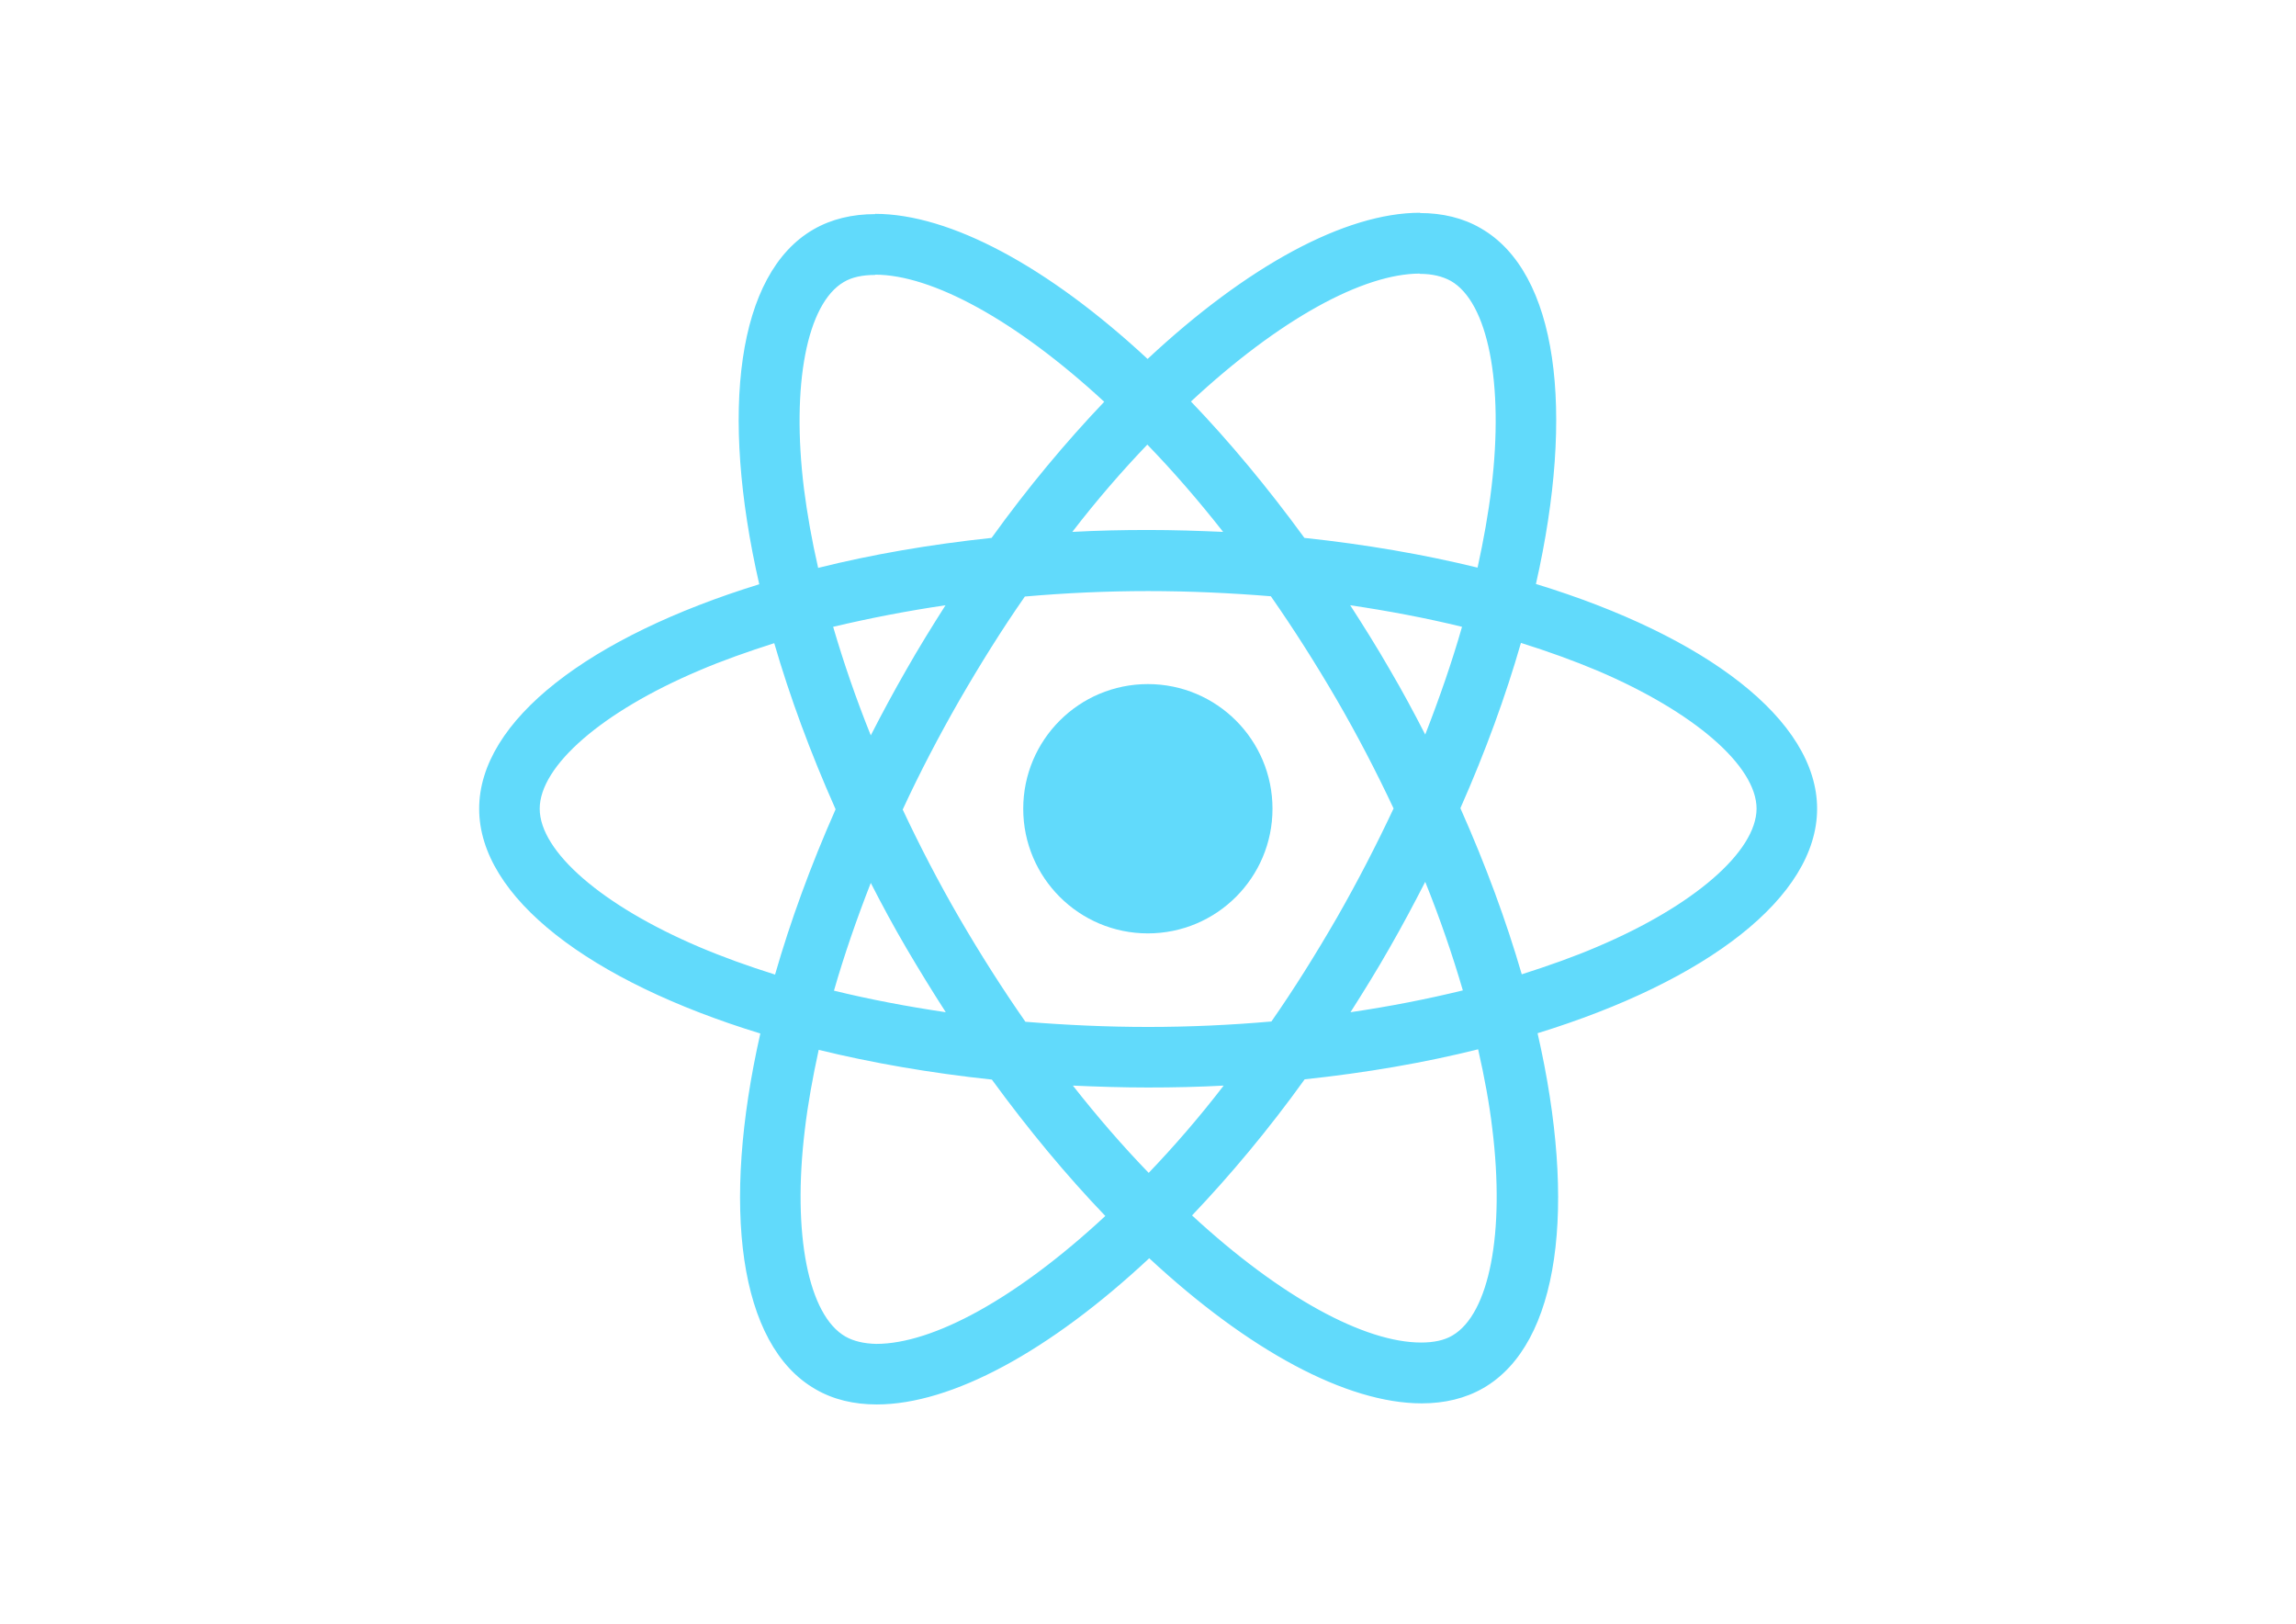
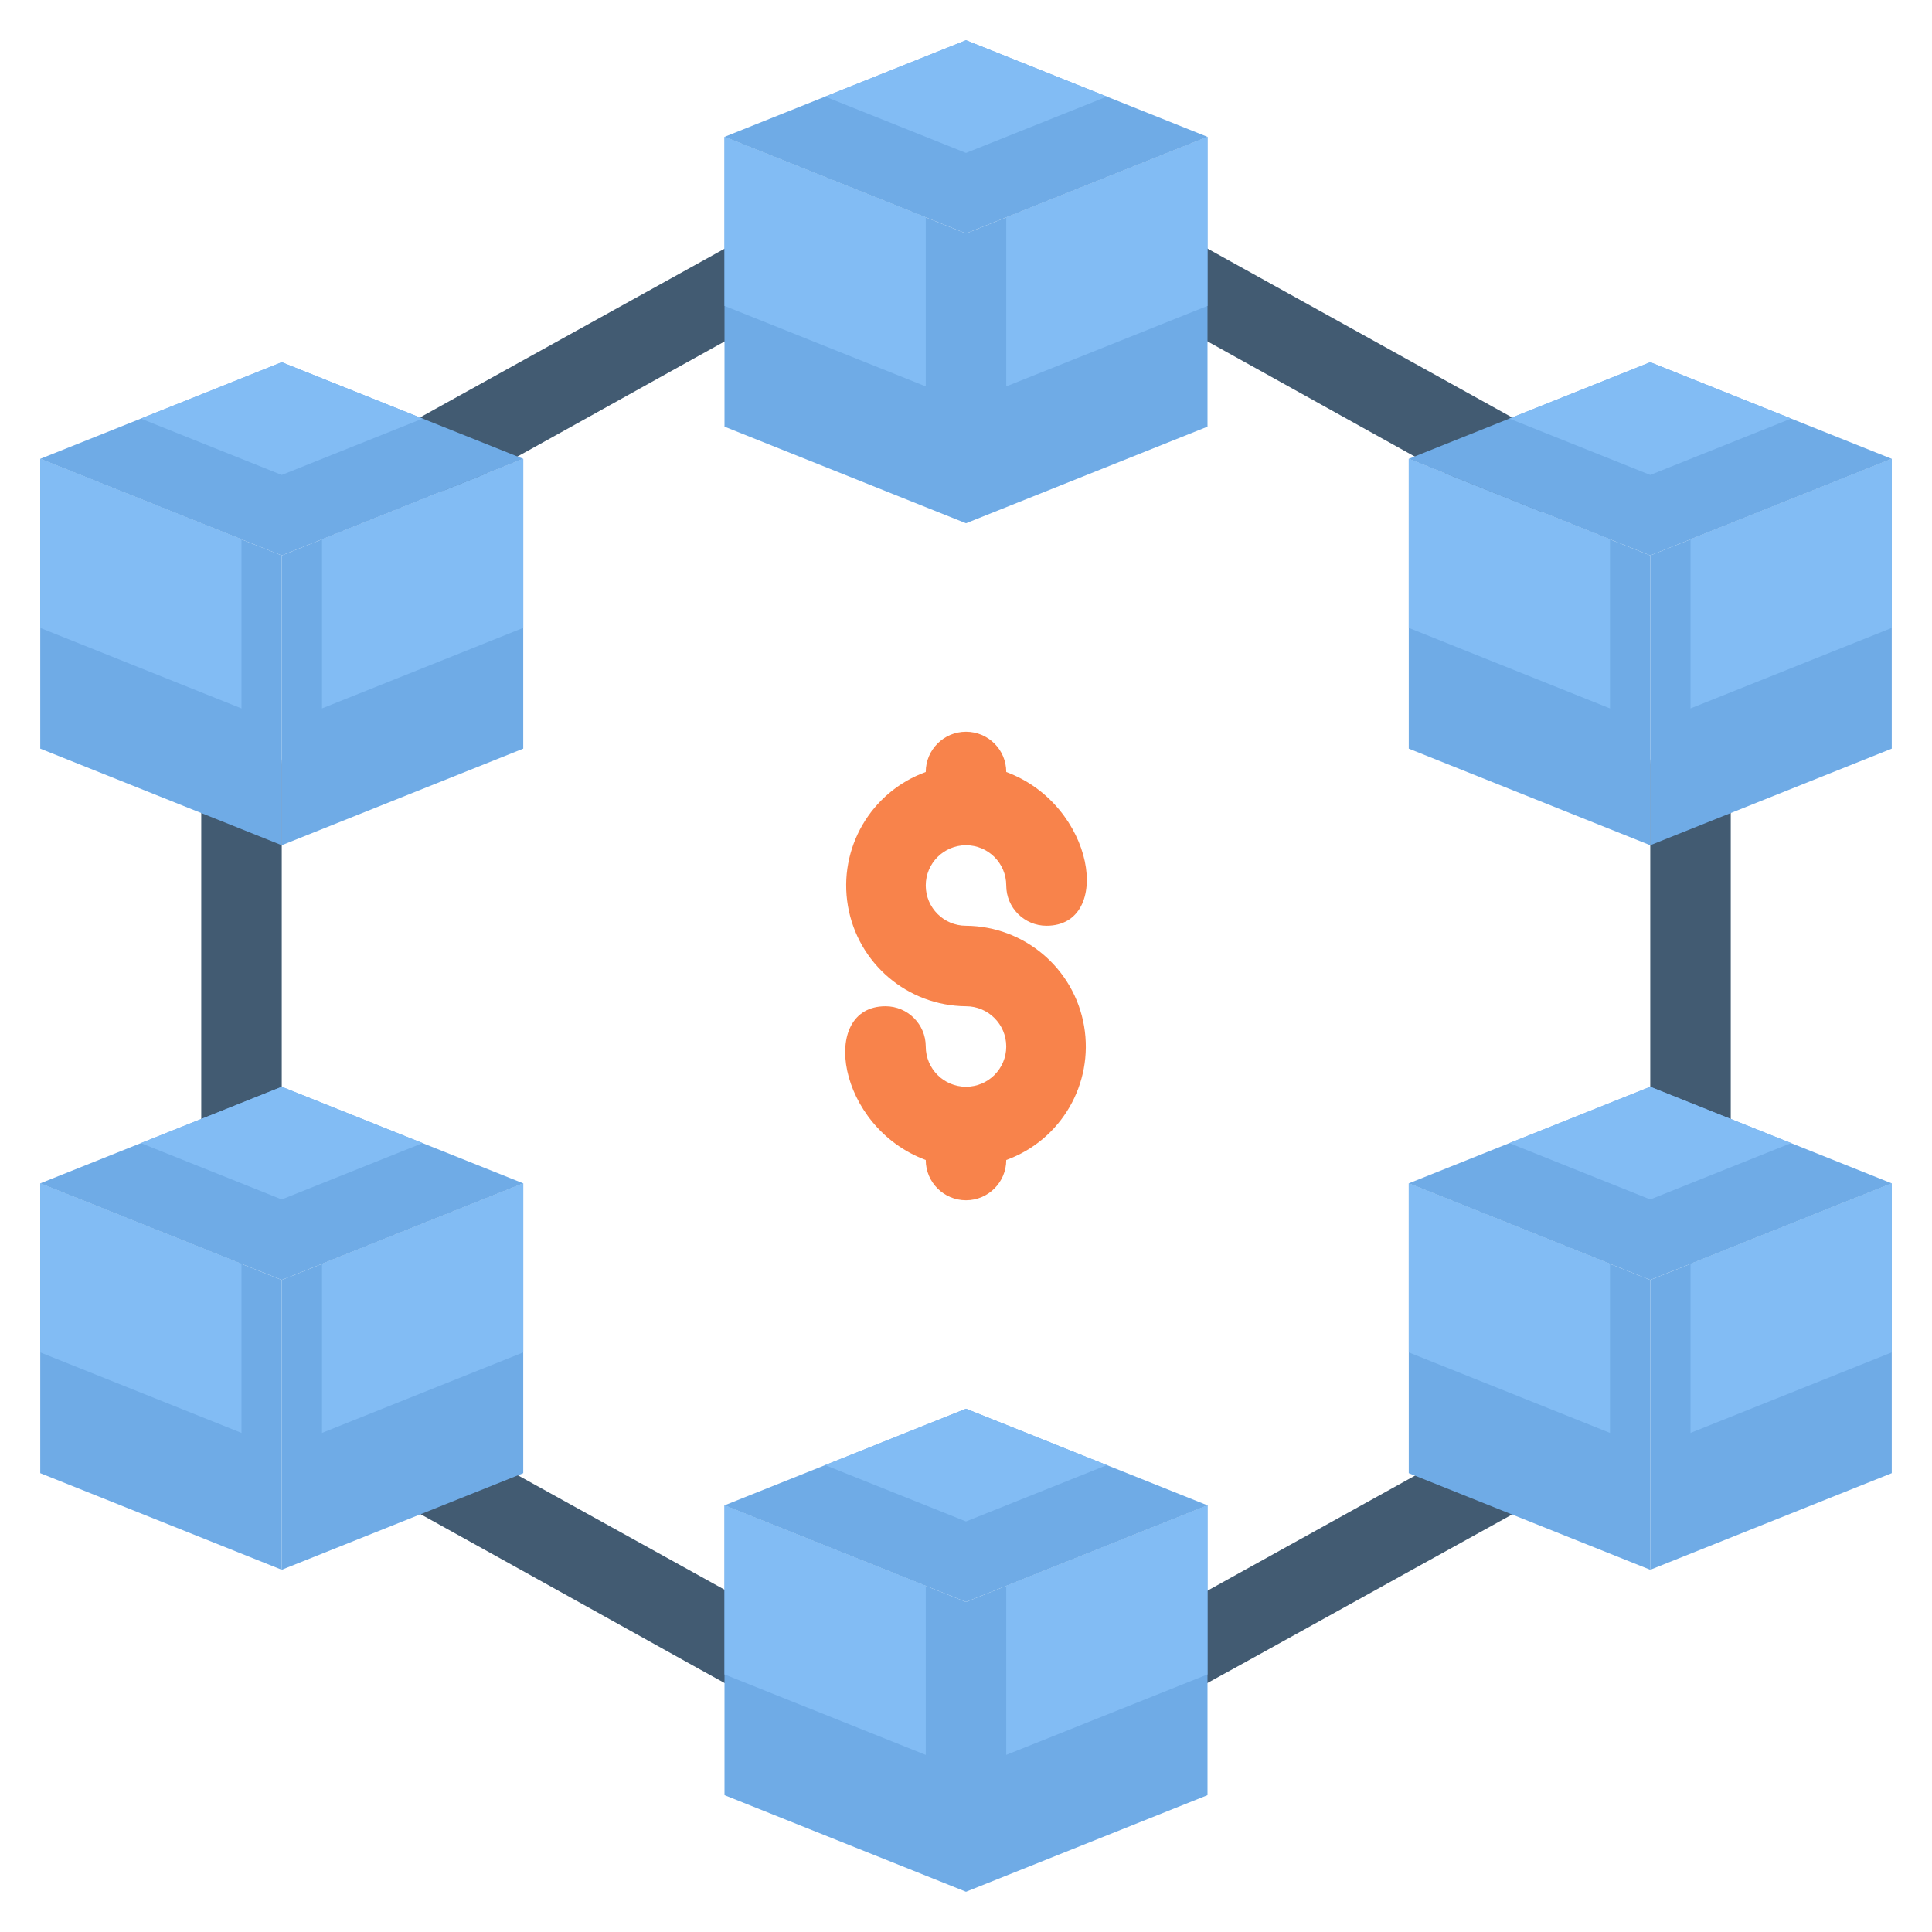
- <svg xmlns="http://www.w3.org/2000/svg" viewBox="0 0 841.9 595.3">
-   <g fill="#61DAFB">
-     <path d="M666.3 296.5c0-32.5-40.7-63.3-103.1-82.4 14.4-63.6 8-114.2-20.2-130.4-6.5-3.8-14.1-5.6-22.4-5.6v22.3c4.6 0 8.3.9 11.4 2.6 13.6 7.8 19.5 37.5 14.9 75.7-1.1 9.4-2.9 19.3-5.1 29.4-19.6-4.8-41-8.5-63.5-10.9-13.5-18.5-27.5-35.3-41.6-50 32.6-30.3 63.2-46.9 84-46.9V78c-27.5 0-63.5 19.6-99.9 53.6-36.4-33.8-72.4-53.2-99.9-53.2v22.3c20.7 0 51.4 16.5 84 46.6-14 14.7-28 31.4-41.3 49.9-22.6 2.4-44 6.1-63.6 11-2.3-10-4-19.7-5.2-29-4.7-38.2 1.1-67.9 14.6-75.8 3-1.8 6.9-2.6 11.5-2.6V78.5c-8.4 0-16 1.8-22.6 5.6-28.1 16.2-34.4 66.7-19.9 130.1-62.2 19.2-102.7 49.9-102.7 82.3 0 32.5 40.7 63.3 103.1 82.4-14.4 63.6-8 114.2 20.2 130.4 6.5 3.8 14.1 5.6 22.5 5.6 27.5 0 63.5-19.6 99.9-53.6 36.4 33.8 72.4 53.2 99.9 53.2 8.4 0 16-1.8 22.6-5.6 28.1-16.2 34.4-66.7 19.9-130.1 62-19.1 102.5-49.9 102.5-82.3zm-130.2-66.7c-3.7 12.9-8.3 26.2-13.5 39.5-4.1-8-8.4-16-13.1-24-4.6-8-9.5-15.8-14.4-23.4 14.2 2.1 27.9 4.7 41 7.9zm-45.8 106.5c-7.8 13.5-15.8 26.3-24.1 38.2-14.9 1.3-30 2-45.2 2-15.1 0-30.2-.7-45-1.9-8.3-11.9-16.4-24.6-24.2-38-7.6-13.1-14.5-26.4-20.8-39.8 6.2-13.4 13.2-26.8 20.7-39.9 7.8-13.5 15.8-26.3 24.1-38.2 14.9-1.3 30-2 45.2-2 15.1 0 30.2.7 45 1.9 8.3 11.9 16.4 24.6 24.2 38 7.6 13.1 14.5 26.4 20.8 39.8-6.3 13.4-13.2 26.8-20.7 39.9zm32.3-13c5.4 13.4 10 26.8 13.8 39.8-13.1 3.2-26.9 5.9-41.2 8 4.9-7.7 9.8-15.6 14.4-23.7 4.6-8 8.9-16.1 13-24.1zM421.2 430c-9.3-9.6-18.6-20.3-27.8-32 9 .4 18.2.7 27.5.7 9.4 0 18.7-.2 27.8-.7-9 11.7-18.3 22.4-27.5 32zm-74.4-58.9c-14.2-2.1-27.9-4.7-41-7.9 3.7-12.9 8.3-26.2 13.5-39.5 4.1 8 8.4 16 13.1 24 4.7 8 9.5 15.8 14.4 23.4zM420.7 163c9.3 9.6 18.6 20.3 27.8 32-9-.4-18.2-.7-27.5-.7-9.4 0-18.7.2-27.8.7 9-11.7 18.3-22.4 27.5-32zm-74 58.9c-4.9 7.7-9.8 15.6-14.4 23.7-4.6 8-8.9 16-13 24-5.4-13.4-10-26.8-13.8-39.8 13.1-3.1 26.9-5.8 41.2-7.9zm-90.5 125.2c-35.4-15.1-58.3-34.9-58.3-50.6 0-15.7 22.9-35.6 58.3-50.6 8.6-3.7 18-7 27.7-10.1 5.7 19.6 13.2 40 22.5 60.9-9.2 20.8-16.6 41.1-22.2 60.6-9.9-3.1-19.3-6.5-28-10.2zM310 490c-13.6-7.8-19.5-37.5-14.9-75.7 1.1-9.4 2.9-19.3 5.1-29.4 19.6 4.8 41 8.5 63.5 10.9 13.5 18.5 27.5 35.3 41.6 50-32.6 30.3-63.2 46.9-84 46.9-4.5-.1-8.3-1-11.3-2.7zm237.2-76.2c4.7 38.2-1.1 67.9-14.6 75.8-3 1.8-6.9 2.6-11.5 2.6-20.7 0-51.4-16.5-84-46.6 14-14.7 28-31.4 41.3-49.9 22.6-2.4 44-6.1 63.6-11 2.3 10.1 4.1 19.8 5.2 29.1zm38.5-66.7c-8.6 3.7-18 7-27.7 10.1-5.7-19.6-13.2-40-22.5-60.9 9.2-20.8 16.6-41.1 22.2-60.6 9.9 3.1 19.3 6.5 28.1 10.2 35.4 15.1 58.3 34.9 58.3 50.6-.1 15.7-23 35.6-58.4 50.6zM320.8 78.4z" />
-     <circle cx="420.9" cy="296.5" r="45.7" />
-     <path d="M520.5 78.1z" />
+ <svg xmlns="http://www.w3.org/2000/svg" viewBox="0 0 48 48">
+   <defs>
+     <style>.cls-1{fill:#425b72;}.cls-2{fill:#f8834b;}.cls-3{fill:#6fabe6;}.cls-4{fill:#82bcf4;}</style>
+   </defs>
+   <g id="Blockchain_money" data-name="Blockchain money">
+     <path class="cls-1" d="M28.35,42.57a1,1,0,0,1-.48-1.87l9.65-5.35a1,1,0,0,1,1,1.75C28.13,42.84,28.73,42.57,28.35,42.57Z" />
+     <path class="cls-1" d="M20,42.77c-.38,0,.34.33-10.83-5.86a1,1,0,0,1,1-1.75l10.35,5.73A1,1,0,0,1,20,42.77Z" />
+     <path class="cls-1" d="M11,12.2a1,1,0,0,1-.49-1.87l7.58-4.2a1,1,0,0,1,1,1.75C10.88,12.43,11.41,12.2,11,12.2Z" />
+     <path class="cls-1" d="M38,12.77c-.37,0,.42.38-10.13-5.47a1,1,0,0,1,1-1.75l9.65,5.35A1,1,0,0,1,38,12.77Z" />
+     <path class="cls-1" d="M41,29V19a1,1,0,0,1,2,0V29A1,1,0,0,1,41,29Z" />
+     <path class="cls-1" d="M5,29V19a1,1,0,0,1,2,0V29A1,1,0,0,1,5,29Z" />
+     <path class="cls-2" d="M24,23a1,1,0,1,1,1-1,1,1,0,0,0,1,1c1.66,0,1.21-3-1-3.82a1,1,0,1,0-2,0A3,3,0,0,0,24,25a1,1,0,1,1-1,1,1,1,0,0,0-1-1c-1.66,0-1.21,3,1,3.82a1,1,0,1,0,2,0A3,3,0,0,0,24,23Z" />
+     <polygon class="cls-3" points="30 3.4 24 5.8 18 3.4 24 1 30 3.4" />
+     <polygon class="cls-3" points="24 5.8 24 13 18 10.6 18 3.4 24 5.8" />
+     <polygon class="cls-3" points="30 3.4 30 10.6 24 13 24 5.8 30 3.4" />
+     <path class="cls-3" d="M13,11.4,7,13.8,1,11.4,7,9Z" />
+     <path class="cls-3" d="M7,13.8V21L1,18.6V11.4Z" />
+     <polygon class="cls-3" points="13 11.4 13 18.6 7 21 7 13.8 13 11.4" />
+     <polygon class="cls-4" points="27.5 2.4 24 3.8 20.5 2.4 24 1 27.5 2.4" />
+     <polygon class="cls-4" points="23 5.4 23 9.6 18 7.6 18 3.4 23 5.4" />
+     <polygon class="cls-4" points="30 3.4 30 7.6 25 9.6 25 5.4 30 3.4" />
+     <polygon class="cls-3" points="13 29.4 7 31.8 1 29.4 7 27 13 29.4" />
+     <polygon class="cls-3" points="7 31.8 7 39 1 36.6 1 29.4 7 31.8" />
+     <polygon class="cls-3" points="13 29.4 13 36.6 7 39 7 31.8 13 29.4" />
+     <polygon class="cls-3" points="47 11.4 41 13.8 35 11.4 41 9 47 11.4" />
+     <polygon class="cls-3" points="41 13.8 41 21 35 18.6 35 11.4 41 13.8" />
+     <polygon class="cls-3" points="47 11.4 47 18.6 41 21 41 13.8 47 11.4" />
+     <polygon class="cls-3" points="47 29.4 41 31.8 35 29.4 41 27 47 29.4" />
+     <polygon class="cls-3" points="41 31.8 41 39 35 36.6 35 29.4 41 31.8" />
+     <polygon class="cls-3" points="47 29.4 47 36.6 41 39 41 31.8 47 29.4" />
+     <polygon class="cls-3" points="30 37.4 24 39.8 18 37.4 24 35 30 37.4" />
+     <polygon class="cls-3" points="24 39.8 24 47 18 44.6 18 37.4 24 39.8" />
+     <polygon class="cls-3" points="30 37.4 30 44.6 24 47 24 39.8 30 37.4" />
+     <polygon class="cls-4" points="44.5 10.4 41 11.8 37.5 10.4 41 9 44.5 10.4" />
+     <polygon class="cls-4" points="40 13.4 40 17.6 35 15.6 35 11.4 40 13.4" />
+     <polygon class="cls-4" points="47 11.4 47 15.6 42 17.6 42 13.4 47 11.4" />
+     <polygon class="cls-4" points="44.5 28.4 41 29.8 37.5 28.4 41 27 44.5 28.4" />
+     <polygon class="cls-4" points="40 31.4 40 35.6 35 33.6 35 29.4 40 31.4" />
+     <polygon class="cls-4" points="47 29.4 47 33.6 42 35.6 42 31.4 47 29.4" />
+     <polygon class="cls-4" points="27.5 36.4 24 37.8 20.5 36.4 24 35 27.5 36.4" />
+     <polygon class="cls-4" points="23 39.4 23 43.6 18 41.6 18 37.4 23 39.4" />
+     <polygon class="cls-4" points="30 37.4 30 41.6 25 43.6 25 39.4 30 37.4" />
+     <polygon class="cls-4" points="10.5 28.4 7 29.8 3.5 28.4 7 27 10.5 28.4" />
+     <polygon class="cls-4" points="6 31.4 6 35.6 1 33.6 1 29.4 6 31.4" />
+     <polygon class="cls-4" points="13 29.4 13 33.6 8 35.6 8 31.4 13 29.4" />
+     <polygon class="cls-4" points="10.5 10.4 7 11.8 3.5 10.4 7 9 10.5 10.4" />
+     <polygon class="cls-4" points="6 13.4 6 17.6 1 15.6 1 11.4 6 13.4" />
+     <polygon class="cls-4" points="13 11.4 13 15.6 8 17.6 8 13.4 13 11.4" />
  </g>
</svg>
